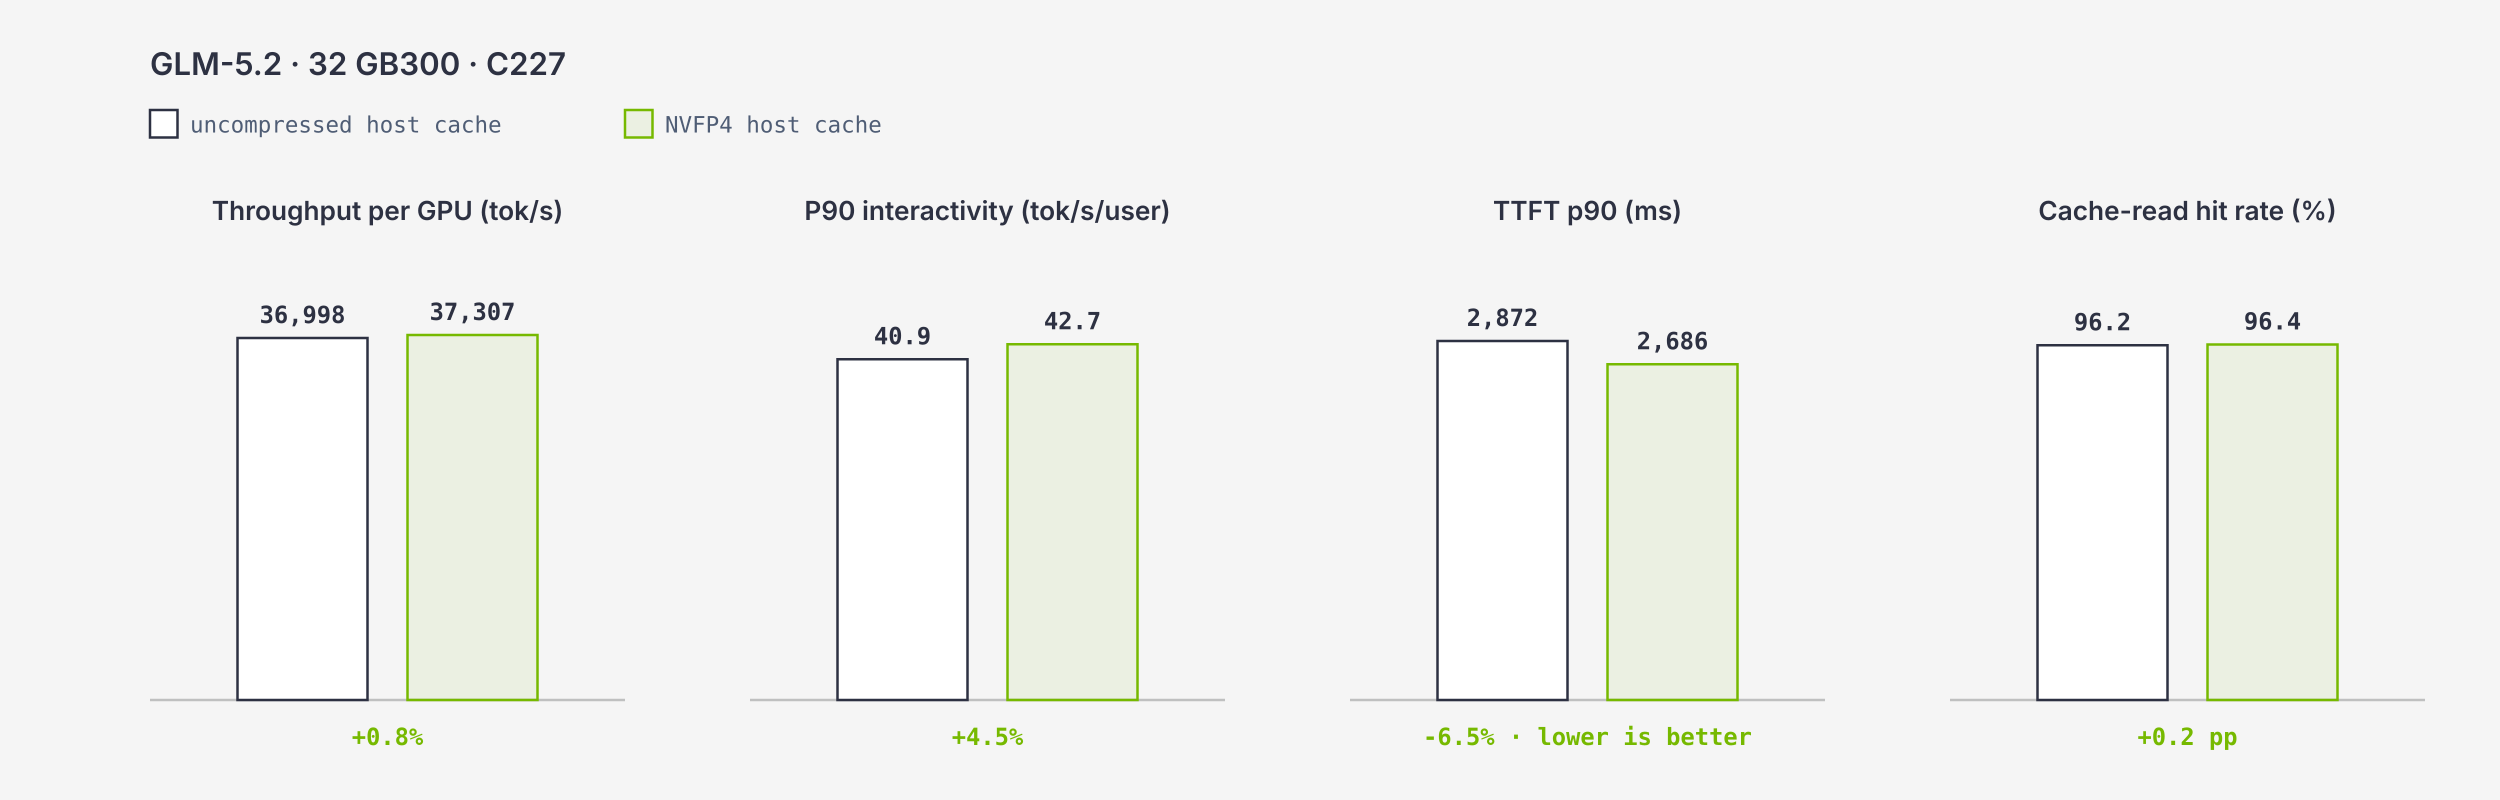
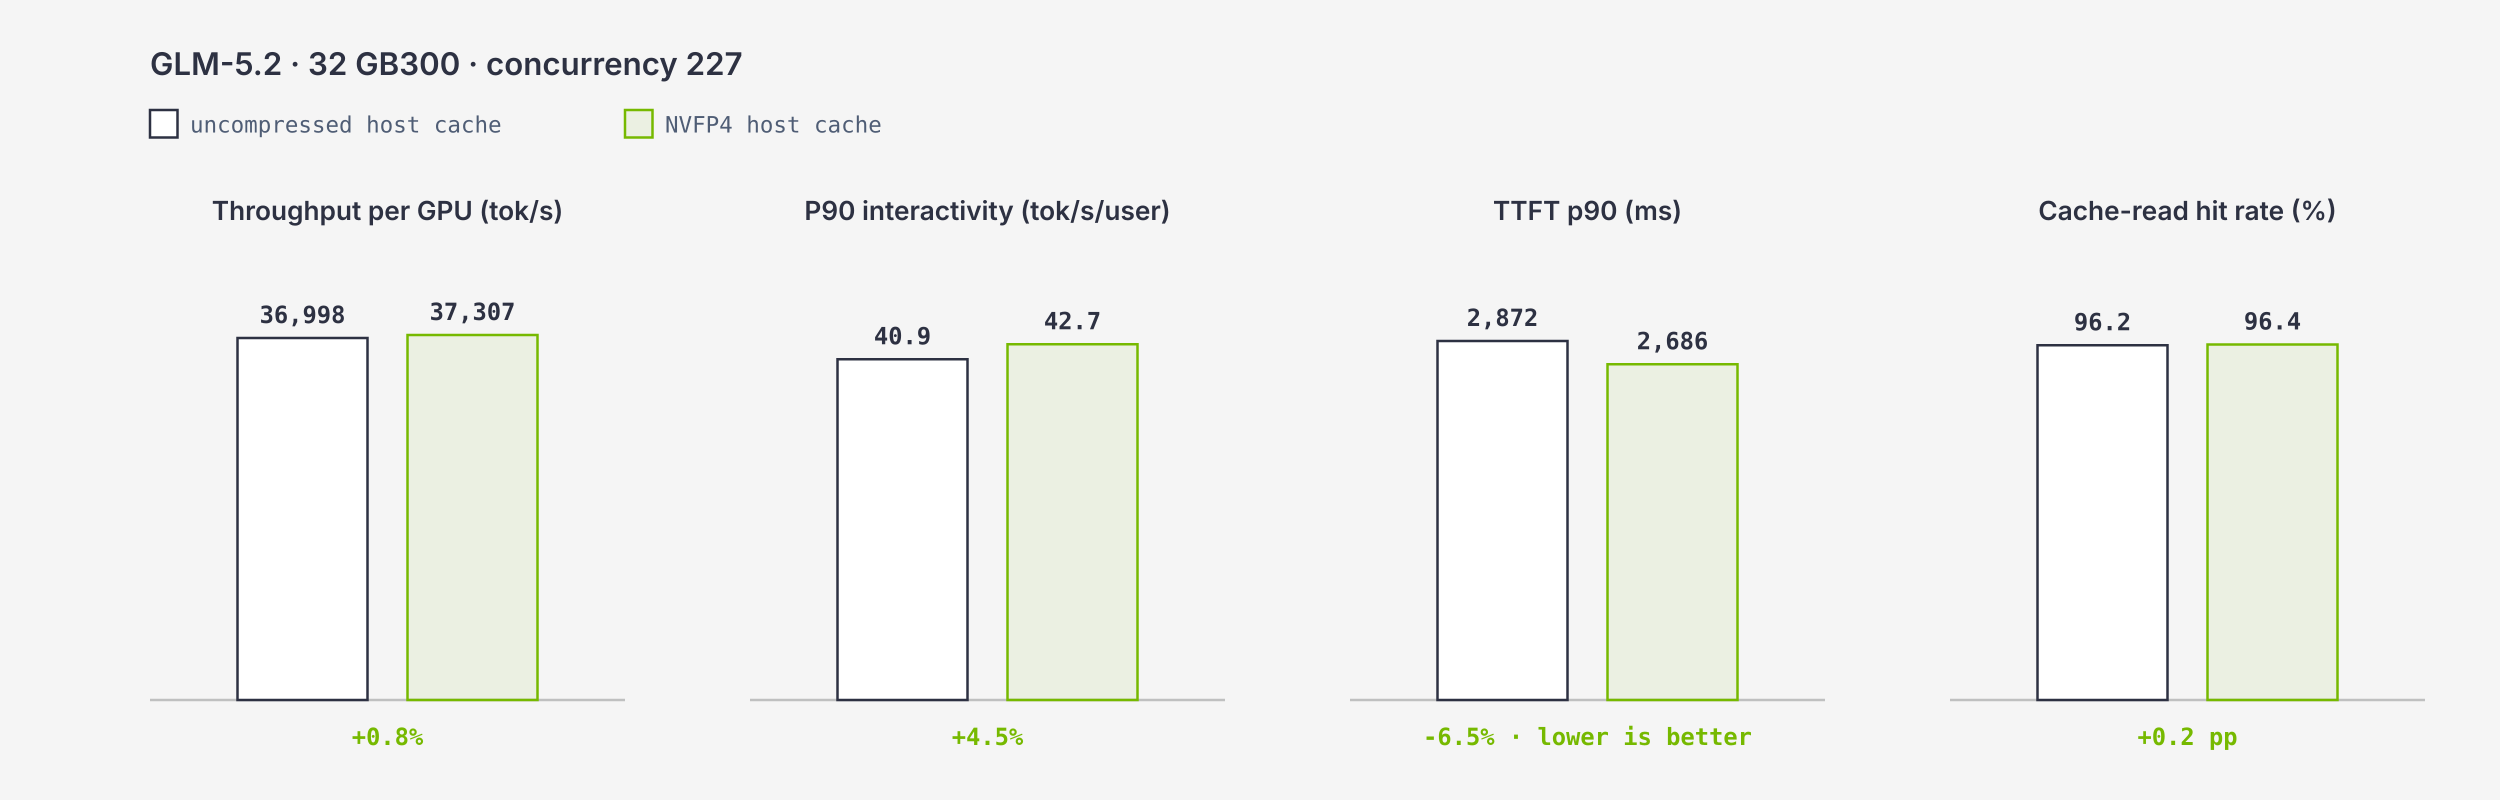
<svg xmlns="http://www.w3.org/2000/svg" viewBox="0 0 1000 320" width="1000" height="320">
  <defs>
    <marker id="ah" markerWidth="8" markerHeight="8" refX="7" refY="4" orient="auto" markerUnits="userSpaceOnUse">
      <path d="M0,0.5 L7,4 L0,7.5" fill="none" stroke="#4f5d75" stroke-width="1" />
    </marker>
  </defs>
  <rect width="1000" height="320" fill="#f5f5f5" />
-   <text x="60.0" y="30.0" font-family="'Geist','Inter',system-ui,-apple-system,'Segoe UI',sans-serif" font-size="12.5" font-weight="600" fill="#2d3142" text-anchor="start">GLM-5.2 · 32 GB300 · C227</text>
+   <text x="60.0" y="30.0" font-family="'Geist','Inter',system-ui,-apple-system,'Segoe UI',sans-serif" font-size="12.5" font-weight="600" fill="#2d3142" text-anchor="start">GLM-5.2 · 32 GB300 · concurrency 227</text>
  <rect x="60" y="44" width="11" height="11" fill="#ffffff" stroke="#2d3142" />
  <text x="76.0" y="53.0" font-family="'Geist Mono','SFMono-Regular',Menlo,Consolas,monospace" font-size="9" font-weight="500" fill="#4f5d75" text-anchor="start">uncompressed host cache</text>
  <rect x="250" y="44" width="11" height="11" fill="rgba(118,185,0,0.08)" stroke="#76B900" />
  <text x="266.0" y="53.0" font-family="'Geist Mono','SFMono-Regular',Menlo,Consolas,monospace" font-size="9" font-weight="500" fill="#4f5d75" text-anchor="start">NVFP4 host cache</text>
  <text x="155.0" y="88.0" font-family="'Geist','Inter',system-ui,-apple-system,'Segoe UI',sans-serif" font-size="10.5" font-weight="600" fill="#2d3142" text-anchor="middle">Throughput per GPU (tok/s)</text>
  <line x1="60" y1="280" x2="250" y2="280" stroke="#bfc0c0" stroke-width="1" />
  <rect x="95.0" y="135.2" width="52" height="144.8" fill="#ffffff" stroke="#2d3142" stroke-width="1" />
  <text x="121.0" y="129.2" font-family="'Geist Mono','SFMono-Regular',Menlo,Consolas,monospace" font-size="9.5" font-weight="600" fill="#2d3142" text-anchor="middle">36,998</text>
  <rect x="163.0" y="134.0" width="52" height="146.0" fill="rgba(118,185,0,0.08)" stroke="#76B900" stroke-width="1" />
  <text x="189.0" y="128.0" font-family="'Geist Mono','SFMono-Regular',Menlo,Consolas,monospace" font-size="9.5" font-weight="600" fill="#2d3142" text-anchor="middle">37,307</text>
  <text x="155.0" y="298.0" font-family="'Geist Mono','SFMono-Regular',Menlo,Consolas,monospace" font-size="9.5" font-weight="600" fill="#76B900" text-anchor="middle">+0.8%</text>
  <text x="395.0" y="88.0" font-family="'Geist','Inter',system-ui,-apple-system,'Segoe UI',sans-serif" font-size="10.5" font-weight="600" fill="#2d3142" text-anchor="middle">P90 interactivity (tok/s/user)</text>
  <line x1="300" y1="280" x2="490" y2="280" stroke="#bfc0c0" stroke-width="1" />
  <rect x="335.0" y="143.7" width="52" height="136.3" fill="#ffffff" stroke="#2d3142" stroke-width="1" />
  <text x="361.0" y="137.7" font-family="'Geist Mono','SFMono-Regular',Menlo,Consolas,monospace" font-size="9.5" font-weight="600" fill="#2d3142" text-anchor="middle">40.9</text>
  <rect x="403.0" y="137.7" width="52" height="142.3" fill="rgba(118,185,0,0.08)" stroke="#76B900" stroke-width="1" />
  <text x="429.0" y="131.7" font-family="'Geist Mono','SFMono-Regular',Menlo,Consolas,monospace" font-size="9.5" font-weight="600" fill="#2d3142" text-anchor="middle">42.7</text>
  <text x="395.0" y="298.0" font-family="'Geist Mono','SFMono-Regular',Menlo,Consolas,monospace" font-size="9.5" font-weight="600" fill="#76B900" text-anchor="middle">+4.5%</text>
  <text x="635.0" y="88.0" font-family="'Geist','Inter',system-ui,-apple-system,'Segoe UI',sans-serif" font-size="10.5" font-weight="600" fill="#2d3142" text-anchor="middle">TTFT p90 (ms)</text>
  <line x1="540" y1="280" x2="730" y2="280" stroke="#bfc0c0" stroke-width="1" />
  <rect x="575.0" y="136.4" width="52" height="143.6" fill="#ffffff" stroke="#2d3142" stroke-width="1" />
  <text x="601.0" y="130.4" font-family="'Geist Mono','SFMono-Regular',Menlo,Consolas,monospace" font-size="9.5" font-weight="600" fill="#2d3142" text-anchor="middle">2,872</text>
  <rect x="643.0" y="145.7" width="52" height="134.3" fill="rgba(118,185,0,0.08)" stroke="#76B900" stroke-width="1" />
  <text x="669.0" y="139.7" font-family="'Geist Mono','SFMono-Regular',Menlo,Consolas,monospace" font-size="9.5" font-weight="600" fill="#2d3142" text-anchor="middle">2,686</text>
  <text x="635.0" y="298.0" font-family="'Geist Mono','SFMono-Regular',Menlo,Consolas,monospace" font-size="9.5" font-weight="600" fill="#76B900" text-anchor="middle">-6.5% · lower is better</text>
  <text x="875.0" y="88.0" font-family="'Geist','Inter',system-ui,-apple-system,'Segoe UI',sans-serif" font-size="10.5" font-weight="600" fill="#2d3142" text-anchor="middle">Cache-read hit rate (%)</text>
  <line x1="780" y1="280" x2="970" y2="280" stroke="#bfc0c0" stroke-width="1" />
  <rect x="815.0" y="138.1" width="52" height="141.9" fill="#ffffff" stroke="#2d3142" stroke-width="1" />
  <text x="841.0" y="132.1" font-family="'Geist Mono','SFMono-Regular',Menlo,Consolas,monospace" font-size="9.5" font-weight="600" fill="#2d3142" text-anchor="middle">96.2</text>
  <rect x="883.0" y="137.8" width="52" height="142.2" fill="rgba(118,185,0,0.08)" stroke="#76B900" stroke-width="1" />
  <text x="909.0" y="131.8" font-family="'Geist Mono','SFMono-Regular',Menlo,Consolas,monospace" font-size="9.5" font-weight="600" fill="#2d3142" text-anchor="middle">96.4</text>
  <text x="875.0" y="298.0" font-family="'Geist Mono','SFMono-Regular',Menlo,Consolas,monospace" font-size="9.5" font-weight="600" fill="#76B900" text-anchor="middle">+0.2 pp</text>
</svg>
